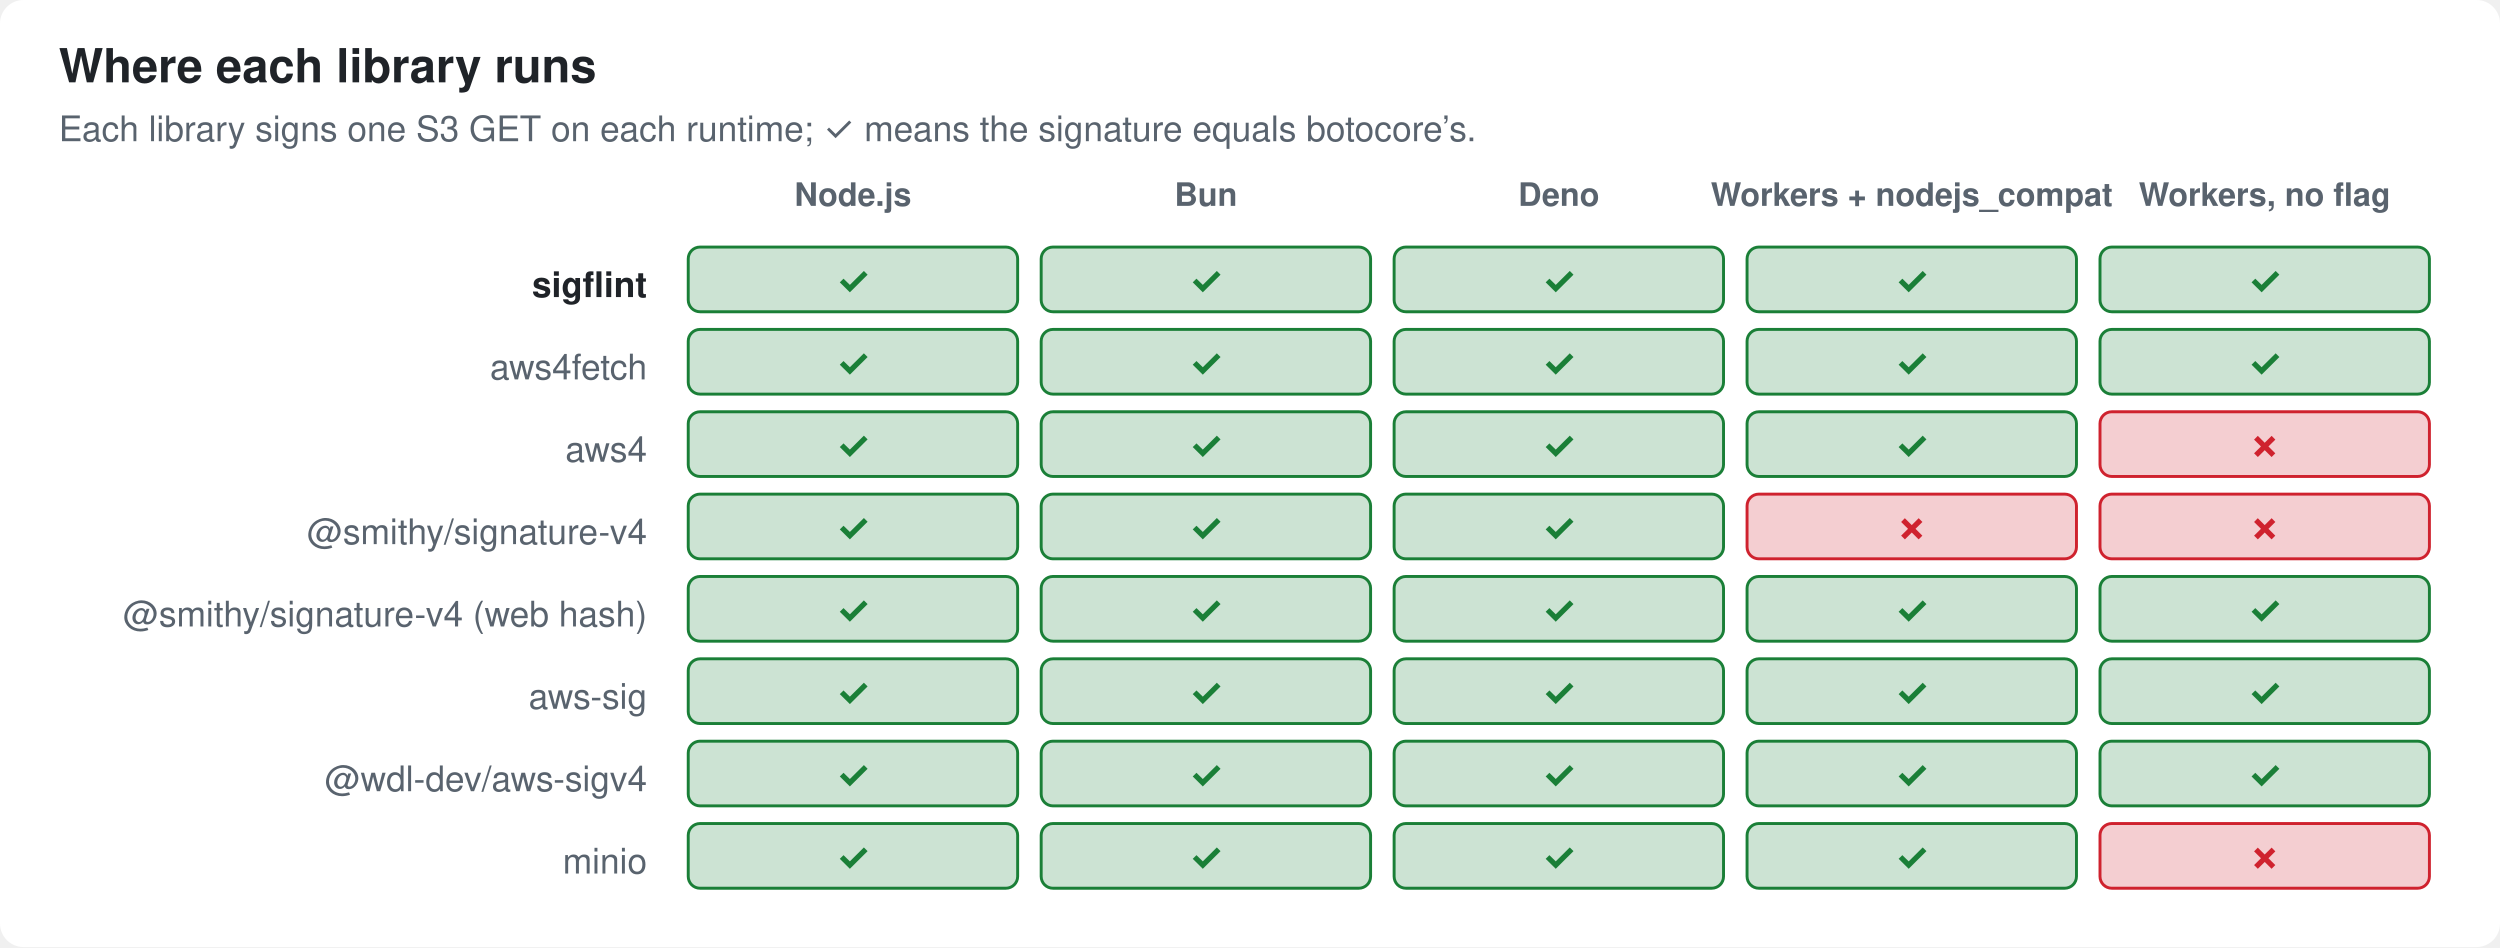
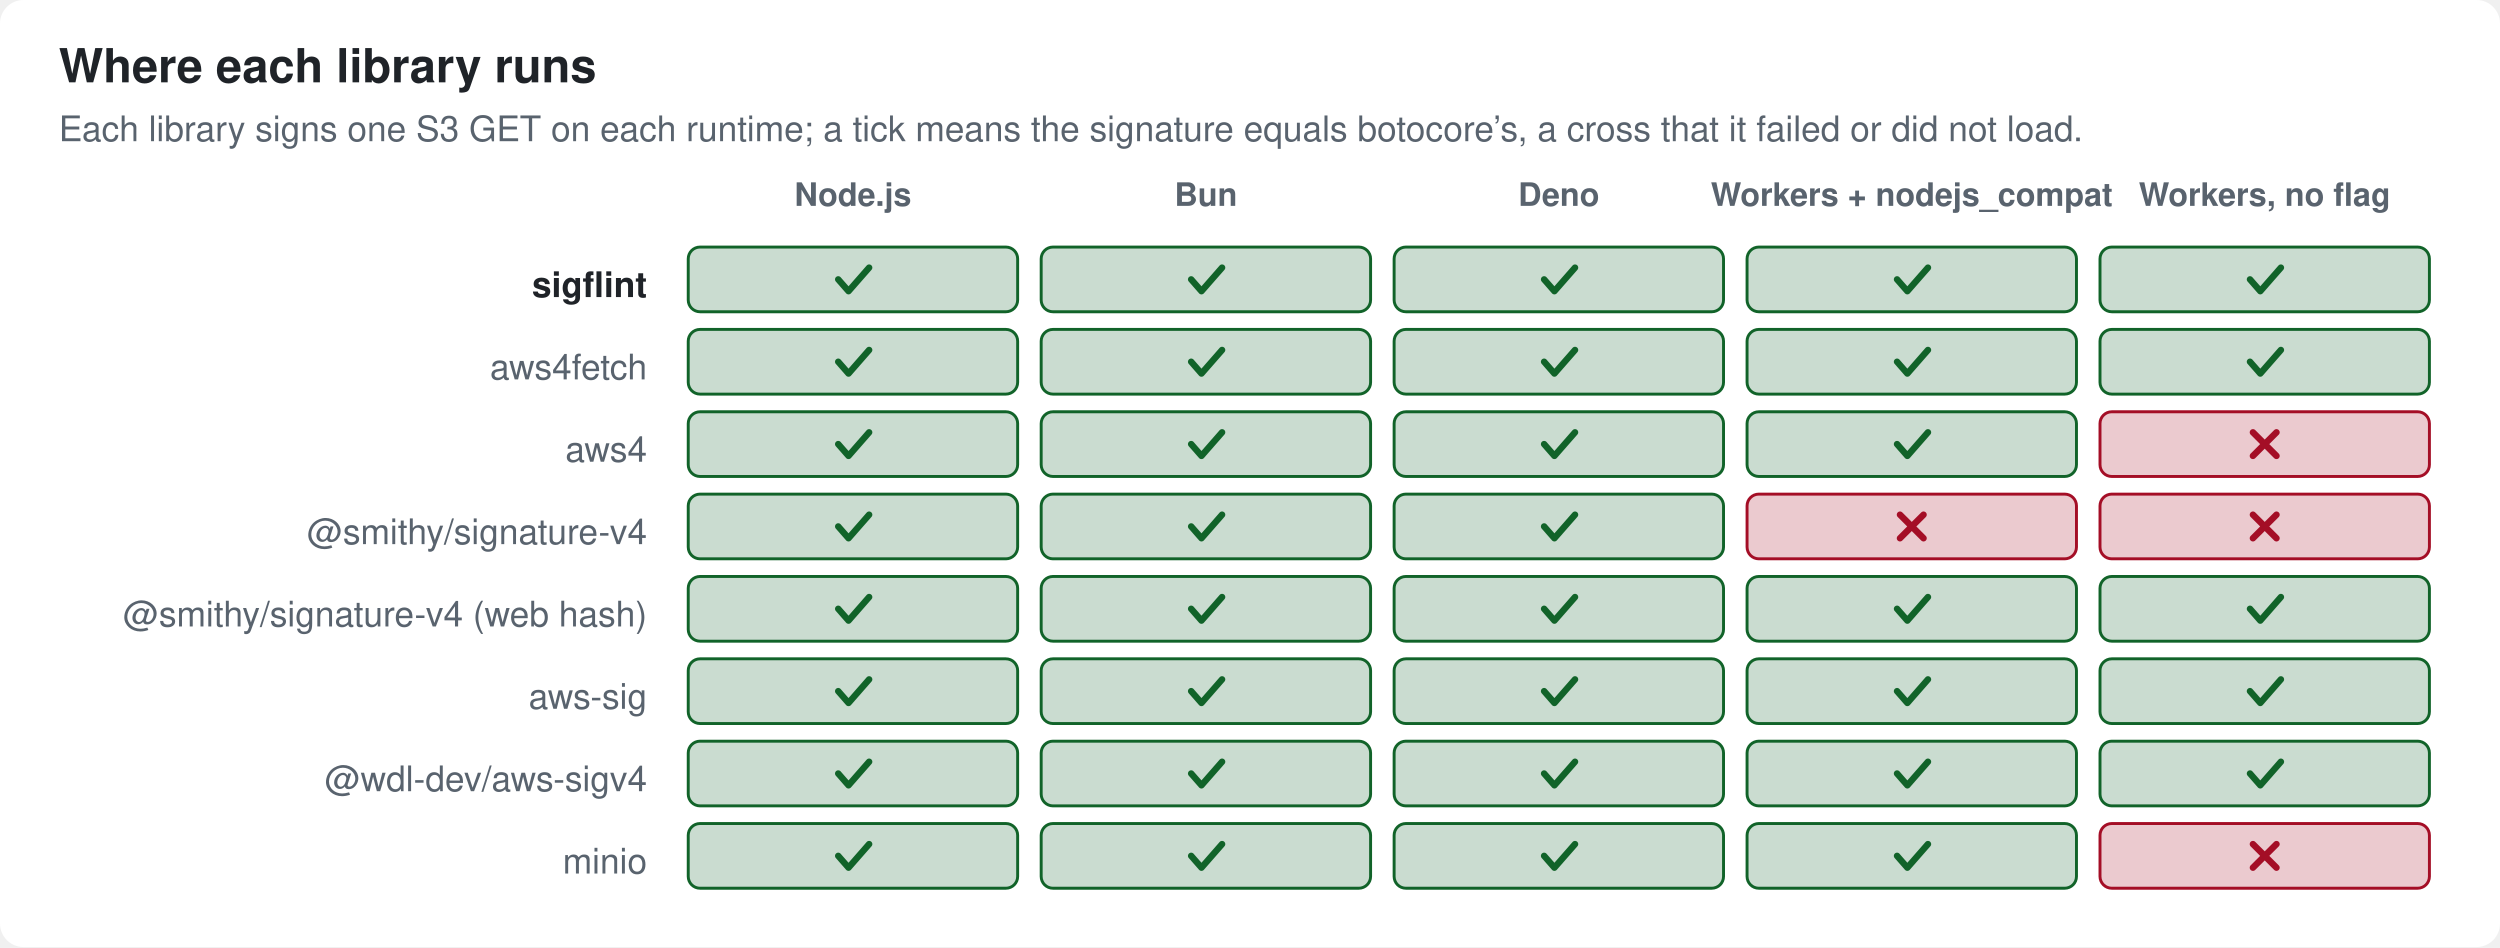
<svg xmlns="http://www.w3.org/2000/svg" width="850" height="322" viewBox="0 0 850 322" role="img" aria-labelledby="t d" font-family="-apple-system,BlinkMacSystemFont,'Segoe UI',Helvetica,Arial,sans-serif">
  <rect width="850" height="322" rx="8" fill="#ffffff" />
  <text x="20" y="28" font-size="16" fill="#1f2328" text-anchor="start" font-weight="600">Where each library runs</text>
-   <text x="20" y="48" font-size="12" fill="#59636e" text-anchor="start" font-weight="400">Each library signs one S3 GET on each runtime; ✓ means the signature equals botocore’s.</text>
+   <text x="20" y="48" font-size="12" fill="#59636e" text-anchor="start" font-weight="400">Each library signs one S3 GET on each runtime; a tick means the signature equals botocore’s, a cross that it failed or did not load.</text>
  <text x="290" y="70" font-size="11" fill="#59636e" text-anchor="middle" font-weight="600">Node.js</text>
  <text x="410" y="70" font-size="11" fill="#59636e" text-anchor="middle" font-weight="600">Bun</text>
  <text x="530" y="70" font-size="11" fill="#59636e" text-anchor="middle" font-weight="600">Deno</text>
  <text x="650" y="70" font-size="11" fill="#59636e" text-anchor="middle" font-weight="600">Workers + nodejs_compat</text>
  <text x="770" y="70" font-size="11" fill="#59636e" text-anchor="middle" font-weight="600">Workers, no flag</text>
  <text x="220" y="101" font-size="12" fill="#1f2328" text-anchor="end" font-weight="700">sigflint</text>
-   <rect x="234" y="84" width="112" height="22" rx="4" fill="#1a7f37" fill-opacity="0.22" stroke="#1a7f37" />
-   <text x="290" y="100" font-size="13" fill="#1a7f37" text-anchor="middle" font-weight="700">✓</text>
-   <rect x="354" y="84" width="112" height="22" rx="4" fill="#1a7f37" fill-opacity="0.22" stroke="#1a7f37" />
-   <text x="410" y="100" font-size="13" fill="#1a7f37" text-anchor="middle" font-weight="700">✓</text>
-   <rect x="474" y="84" width="112" height="22" rx="4" fill="#1a7f37" fill-opacity="0.22" stroke="#1a7f37" />
-   <text x="530" y="100" font-size="13" fill="#1a7f37" text-anchor="middle" font-weight="700">✓</text>
-   <rect x="594" y="84" width="112" height="22" rx="4" fill="#1a7f37" fill-opacity="0.22" stroke="#1a7f37" />
-   <text x="650" y="100" font-size="13" fill="#1a7f37" text-anchor="middle" font-weight="700">✓</text>
-   <rect x="714" y="84" width="112" height="22" rx="4" fill="#1a7f37" fill-opacity="0.22" stroke="#1a7f37" />
-   <text x="770" y="100" font-size="13" fill="#1a7f37" text-anchor="middle" font-weight="700">✓</text>
+   <rect x="234" y="84" width="112" height="22" rx="4" fill="#116329" fill-opacity="0.22" stroke="#116329" />
+   <path d="M285 95L288.5 99L295.5 91" fill="none" stroke="#116329" stroke-width="2.2" stroke-linecap="round" stroke-linejoin="round" />
+   <rect x="354" y="84" width="112" height="22" rx="4" fill="#116329" fill-opacity="0.22" stroke="#116329" />
+   <path d="M405 95L408.5 99L415.5 91" fill="none" stroke="#116329" stroke-width="2.2" stroke-linecap="round" stroke-linejoin="round" />
+   <rect x="474" y="84" width="112" height="22" rx="4" fill="#116329" fill-opacity="0.22" stroke="#116329" />
+   <path d="M525 95L528.5 99L535.5 91" fill="none" stroke="#116329" stroke-width="2.2" stroke-linecap="round" stroke-linejoin="round" />
+   <rect x="594" y="84" width="112" height="22" rx="4" fill="#116329" fill-opacity="0.22" stroke="#116329" />
+   <path d="M645 95L648.5 99L655.5 91" fill="none" stroke="#116329" stroke-width="2.2" stroke-linecap="round" stroke-linejoin="round" />
+   <rect x="714" y="84" width="112" height="22" rx="4" fill="#116329" fill-opacity="0.22" stroke="#116329" />
+   <path d="M765 95L768.5 99L775.5 91" fill="none" stroke="#116329" stroke-width="2.2" stroke-linecap="round" stroke-linejoin="round" />
  <text x="220" y="129" font-size="12" fill="#59636e" text-anchor="end" font-weight="400">aws4fetch</text>
-   <rect x="234" y="112" width="112" height="22" rx="4" fill="#1a7f37" fill-opacity="0.22" stroke="#1a7f37" />
-   <text x="290" y="128" font-size="13" fill="#1a7f37" text-anchor="middle" font-weight="700">✓</text>
-   <rect x="354" y="112" width="112" height="22" rx="4" fill="#1a7f37" fill-opacity="0.22" stroke="#1a7f37" />
-   <text x="410" y="128" font-size="13" fill="#1a7f37" text-anchor="middle" font-weight="700">✓</text>
-   <rect x="474" y="112" width="112" height="22" rx="4" fill="#1a7f37" fill-opacity="0.22" stroke="#1a7f37" />
-   <text x="530" y="128" font-size="13" fill="#1a7f37" text-anchor="middle" font-weight="700">✓</text>
-   <rect x="594" y="112" width="112" height="22" rx="4" fill="#1a7f37" fill-opacity="0.22" stroke="#1a7f37" />
-   <text x="650" y="128" font-size="13" fill="#1a7f37" text-anchor="middle" font-weight="700">✓</text>
-   <rect x="714" y="112" width="112" height="22" rx="4" fill="#1a7f37" fill-opacity="0.22" stroke="#1a7f37" />
-   <text x="770" y="128" font-size="13" fill="#1a7f37" text-anchor="middle" font-weight="700">✓</text>
+   <rect x="234" y="112" width="112" height="22" rx="4" fill="#116329" fill-opacity="0.22" stroke="#116329" />
+   <path d="M285 123L288.5 127L295.5 119" fill="none" stroke="#116329" stroke-width="2.2" stroke-linecap="round" stroke-linejoin="round" />
+   <rect x="354" y="112" width="112" height="22" rx="4" fill="#116329" fill-opacity="0.22" stroke="#116329" />
+   <path d="M405 123L408.5 127L415.5 119" fill="none" stroke="#116329" stroke-width="2.2" stroke-linecap="round" stroke-linejoin="round" />
+   <rect x="474" y="112" width="112" height="22" rx="4" fill="#116329" fill-opacity="0.22" stroke="#116329" />
+   <path d="M525 123L528.5 127L535.5 119" fill="none" stroke="#116329" stroke-width="2.2" stroke-linecap="round" stroke-linejoin="round" />
+   <rect x="594" y="112" width="112" height="22" rx="4" fill="#116329" fill-opacity="0.22" stroke="#116329" />
+   <path d="M645 123L648.5 127L655.5 119" fill="none" stroke="#116329" stroke-width="2.2" stroke-linecap="round" stroke-linejoin="round" />
+   <rect x="714" y="112" width="112" height="22" rx="4" fill="#116329" fill-opacity="0.22" stroke="#116329" />
+   <path d="M765 123L768.5 127L775.5 119" fill="none" stroke="#116329" stroke-width="2.2" stroke-linecap="round" stroke-linejoin="round" />
  <text x="220" y="157" font-size="12" fill="#59636e" text-anchor="end" font-weight="400">aws4</text>
-   <rect x="234" y="140" width="112" height="22" rx="4" fill="#1a7f37" fill-opacity="0.22" stroke="#1a7f37" />
-   <text x="290" y="156" font-size="13" fill="#1a7f37" text-anchor="middle" font-weight="700">✓</text>
-   <rect x="354" y="140" width="112" height="22" rx="4" fill="#1a7f37" fill-opacity="0.22" stroke="#1a7f37" />
-   <text x="410" y="156" font-size="13" fill="#1a7f37" text-anchor="middle" font-weight="700">✓</text>
-   <rect x="474" y="140" width="112" height="22" rx="4" fill="#1a7f37" fill-opacity="0.22" stroke="#1a7f37" />
-   <text x="530" y="156" font-size="13" fill="#1a7f37" text-anchor="middle" font-weight="700">✓</text>
-   <rect x="594" y="140" width="112" height="22" rx="4" fill="#1a7f37" fill-opacity="0.22" stroke="#1a7f37" />
-   <text x="650" y="156" font-size="13" fill="#1a7f37" text-anchor="middle" font-weight="700">✓</text>
-   <rect x="714" y="140" width="112" height="22" rx="4" fill="#cf222e" fill-opacity="0.22" stroke="#cf222e" />
-   <text x="770" y="156" font-size="13" fill="#cf222e" text-anchor="middle" font-weight="700">✗</text>
+   <rect x="234" y="140" width="112" height="22" rx="4" fill="#116329" fill-opacity="0.22" stroke="#116329" />
+   <path d="M285 151L288.5 155L295.5 147" fill="none" stroke="#116329" stroke-width="2.2" stroke-linecap="round" stroke-linejoin="round" />
+   <rect x="354" y="140" width="112" height="22" rx="4" fill="#116329" fill-opacity="0.22" stroke="#116329" />
+   <path d="M405 151L408.5 155L415.5 147" fill="none" stroke="#116329" stroke-width="2.2" stroke-linecap="round" stroke-linejoin="round" />
+   <rect x="474" y="140" width="112" height="22" rx="4" fill="#116329" fill-opacity="0.22" stroke="#116329" />
+   <path d="M525 151L528.5 155L535.5 147" fill="none" stroke="#116329" stroke-width="2.2" stroke-linecap="round" stroke-linejoin="round" />
+   <rect x="594" y="140" width="112" height="22" rx="4" fill="#116329" fill-opacity="0.22" stroke="#116329" />
+   <path d="M645 151L648.5 155L655.5 147" fill="none" stroke="#116329" stroke-width="2.2" stroke-linecap="round" stroke-linejoin="round" />
+   <rect x="714" y="140" width="112" height="22" rx="4" fill="#a40e26" fill-opacity="0.22" stroke="#a40e26" />
+   <path d="M766 147L774 155M774 147L766 155" fill="none" stroke="#a40e26" stroke-width="2.2" stroke-linecap="round" stroke-linejoin="round" />
  <text x="220" y="185" font-size="12" fill="#59636e" text-anchor="end" font-weight="400">@smithy/signature-v4</text>
-   <rect x="234" y="168" width="112" height="22" rx="4" fill="#1a7f37" fill-opacity="0.22" stroke="#1a7f37" />
-   <text x="290" y="184" font-size="13" fill="#1a7f37" text-anchor="middle" font-weight="700">✓</text>
-   <rect x="354" y="168" width="112" height="22" rx="4" fill="#1a7f37" fill-opacity="0.22" stroke="#1a7f37" />
-   <text x="410" y="184" font-size="13" fill="#1a7f37" text-anchor="middle" font-weight="700">✓</text>
-   <rect x="474" y="168" width="112" height="22" rx="4" fill="#1a7f37" fill-opacity="0.22" stroke="#1a7f37" />
-   <text x="530" y="184" font-size="13" fill="#1a7f37" text-anchor="middle" font-weight="700">✓</text>
-   <rect x="594" y="168" width="112" height="22" rx="4" fill="#cf222e" fill-opacity="0.22" stroke="#cf222e" />
-   <text x="650" y="184" font-size="13" fill="#cf222e" text-anchor="middle" font-weight="700">✗</text>
-   <rect x="714" y="168" width="112" height="22" rx="4" fill="#cf222e" fill-opacity="0.22" stroke="#cf222e" />
-   <text x="770" y="184" font-size="13" fill="#cf222e" text-anchor="middle" font-weight="700">✗</text>
+   <rect x="234" y="168" width="112" height="22" rx="4" fill="#116329" fill-opacity="0.22" stroke="#116329" />
+   <path d="M285 179L288.5 183L295.5 175" fill="none" stroke="#116329" stroke-width="2.2" stroke-linecap="round" stroke-linejoin="round" />
+   <rect x="354" y="168" width="112" height="22" rx="4" fill="#116329" fill-opacity="0.22" stroke="#116329" />
+   <path d="M405 179L408.5 183L415.5 175" fill="none" stroke="#116329" stroke-width="2.2" stroke-linecap="round" stroke-linejoin="round" />
+   <rect x="474" y="168" width="112" height="22" rx="4" fill="#116329" fill-opacity="0.22" stroke="#116329" />
+   <path d="M525 179L528.5 183L535.5 175" fill="none" stroke="#116329" stroke-width="2.2" stroke-linecap="round" stroke-linejoin="round" />
+   <rect x="594" y="168" width="112" height="22" rx="4" fill="#a40e26" fill-opacity="0.22" stroke="#a40e26" />
+   <path d="M646 175L654 183M654 175L646 183" fill="none" stroke="#a40e26" stroke-width="2.2" stroke-linecap="round" stroke-linejoin="round" />
+   <rect x="714" y="168" width="112" height="22" rx="4" fill="#a40e26" fill-opacity="0.22" stroke="#a40e26" />
+   <path d="M766 175L774 183M774 175L766 183" fill="none" stroke="#a40e26" stroke-width="2.2" stroke-linecap="round" stroke-linejoin="round" />
  <text x="220" y="213" font-size="12" fill="#59636e" text-anchor="end" font-weight="400">@smithy/signature-v4 (web hash)</text>
-   <rect x="234" y="196" width="112" height="22" rx="4" fill="#1a7f37" fill-opacity="0.22" stroke="#1a7f37" />
-   <text x="290" y="212" font-size="13" fill="#1a7f37" text-anchor="middle" font-weight="700">✓</text>
-   <rect x="354" y="196" width="112" height="22" rx="4" fill="#1a7f37" fill-opacity="0.22" stroke="#1a7f37" />
-   <text x="410" y="212" font-size="13" fill="#1a7f37" text-anchor="middle" font-weight="700">✓</text>
-   <rect x="474" y="196" width="112" height="22" rx="4" fill="#1a7f37" fill-opacity="0.22" stroke="#1a7f37" />
-   <text x="530" y="212" font-size="13" fill="#1a7f37" text-anchor="middle" font-weight="700">✓</text>
-   <rect x="594" y="196" width="112" height="22" rx="4" fill="#1a7f37" fill-opacity="0.22" stroke="#1a7f37" />
-   <text x="650" y="212" font-size="13" fill="#1a7f37" text-anchor="middle" font-weight="700">✓</text>
-   <rect x="714" y="196" width="112" height="22" rx="4" fill="#1a7f37" fill-opacity="0.22" stroke="#1a7f37" />
-   <text x="770" y="212" font-size="13" fill="#1a7f37" text-anchor="middle" font-weight="700">✓</text>
+   <rect x="234" y="196" width="112" height="22" rx="4" fill="#116329" fill-opacity="0.22" stroke="#116329" />
+   <path d="M285 207L288.5 211L295.5 203" fill="none" stroke="#116329" stroke-width="2.2" stroke-linecap="round" stroke-linejoin="round" />
+   <rect x="354" y="196" width="112" height="22" rx="4" fill="#116329" fill-opacity="0.22" stroke="#116329" />
+   <path d="M405 207L408.5 211L415.5 203" fill="none" stroke="#116329" stroke-width="2.2" stroke-linecap="round" stroke-linejoin="round" />
+   <rect x="474" y="196" width="112" height="22" rx="4" fill="#116329" fill-opacity="0.22" stroke="#116329" />
+   <path d="M525 207L528.5 211L535.5 203" fill="none" stroke="#116329" stroke-width="2.2" stroke-linecap="round" stroke-linejoin="round" />
+   <rect x="594" y="196" width="112" height="22" rx="4" fill="#116329" fill-opacity="0.22" stroke="#116329" />
+   <path d="M645 207L648.5 211L655.5 203" fill="none" stroke="#116329" stroke-width="2.2" stroke-linecap="round" stroke-linejoin="round" />
+   <rect x="714" y="196" width="112" height="22" rx="4" fill="#116329" fill-opacity="0.22" stroke="#116329" />
+   <path d="M765 207L768.5 211L775.5 203" fill="none" stroke="#116329" stroke-width="2.2" stroke-linecap="round" stroke-linejoin="round" />
  <text x="220" y="241" font-size="12" fill="#59636e" text-anchor="end" font-weight="400">aws-sig</text>
-   <rect x="234" y="224" width="112" height="22" rx="4" fill="#1a7f37" fill-opacity="0.22" stroke="#1a7f37" />
-   <text x="290" y="240" font-size="13" fill="#1a7f37" text-anchor="middle" font-weight="700">✓</text>
-   <rect x="354" y="224" width="112" height="22" rx="4" fill="#1a7f37" fill-opacity="0.22" stroke="#1a7f37" />
-   <text x="410" y="240" font-size="13" fill="#1a7f37" text-anchor="middle" font-weight="700">✓</text>
-   <rect x="474" y="224" width="112" height="22" rx="4" fill="#1a7f37" fill-opacity="0.22" stroke="#1a7f37" />
-   <text x="530" y="240" font-size="13" fill="#1a7f37" text-anchor="middle" font-weight="700">✓</text>
-   <rect x="594" y="224" width="112" height="22" rx="4" fill="#1a7f37" fill-opacity="0.22" stroke="#1a7f37" />
-   <text x="650" y="240" font-size="13" fill="#1a7f37" text-anchor="middle" font-weight="700">✓</text>
-   <rect x="714" y="224" width="112" height="22" rx="4" fill="#1a7f37" fill-opacity="0.22" stroke="#1a7f37" />
-   <text x="770" y="240" font-size="13" fill="#1a7f37" text-anchor="middle" font-weight="700">✓</text>
+   <rect x="234" y="224" width="112" height="22" rx="4" fill="#116329" fill-opacity="0.22" stroke="#116329" />
+   <path d="M285 235L288.5 239L295.5 231" fill="none" stroke="#116329" stroke-width="2.2" stroke-linecap="round" stroke-linejoin="round" />
+   <rect x="354" y="224" width="112" height="22" rx="4" fill="#116329" fill-opacity="0.22" stroke="#116329" />
+   <path d="M405 235L408.5 239L415.5 231" fill="none" stroke="#116329" stroke-width="2.2" stroke-linecap="round" stroke-linejoin="round" />
+   <rect x="474" y="224" width="112" height="22" rx="4" fill="#116329" fill-opacity="0.22" stroke="#116329" />
+   <path d="M525 235L528.5 239L535.5 231" fill="none" stroke="#116329" stroke-width="2.2" stroke-linecap="round" stroke-linejoin="round" />
+   <rect x="594" y="224" width="112" height="22" rx="4" fill="#116329" fill-opacity="0.22" stroke="#116329" />
+   <path d="M645 235L648.5 239L655.5 231" fill="none" stroke="#116329" stroke-width="2.2" stroke-linecap="round" stroke-linejoin="round" />
+   <rect x="714" y="224" width="112" height="22" rx="4" fill="#116329" fill-opacity="0.22" stroke="#116329" />
+   <path d="M765 235L768.5 239L775.5 231" fill="none" stroke="#116329" stroke-width="2.2" stroke-linecap="round" stroke-linejoin="round" />
  <text x="220" y="269" font-size="12" fill="#59636e" text-anchor="end" font-weight="400">@wdl-dev/aws-sigv4</text>
-   <rect x="234" y="252" width="112" height="22" rx="4" fill="#1a7f37" fill-opacity="0.22" stroke="#1a7f37" />
-   <text x="290" y="268" font-size="13" fill="#1a7f37" text-anchor="middle" font-weight="700">✓</text>
-   <rect x="354" y="252" width="112" height="22" rx="4" fill="#1a7f37" fill-opacity="0.22" stroke="#1a7f37" />
-   <text x="410" y="268" font-size="13" fill="#1a7f37" text-anchor="middle" font-weight="700">✓</text>
-   <rect x="474" y="252" width="112" height="22" rx="4" fill="#1a7f37" fill-opacity="0.22" stroke="#1a7f37" />
-   <text x="530" y="268" font-size="13" fill="#1a7f37" text-anchor="middle" font-weight="700">✓</text>
-   <rect x="594" y="252" width="112" height="22" rx="4" fill="#1a7f37" fill-opacity="0.22" stroke="#1a7f37" />
-   <text x="650" y="268" font-size="13" fill="#1a7f37" text-anchor="middle" font-weight="700">✓</text>
-   <rect x="714" y="252" width="112" height="22" rx="4" fill="#1a7f37" fill-opacity="0.22" stroke="#1a7f37" />
-   <text x="770" y="268" font-size="13" fill="#1a7f37" text-anchor="middle" font-weight="700">✓</text>
+   <rect x="234" y="252" width="112" height="22" rx="4" fill="#116329" fill-opacity="0.22" stroke="#116329" />
+   <path d="M285 263L288.5 267L295.5 259" fill="none" stroke="#116329" stroke-width="2.2" stroke-linecap="round" stroke-linejoin="round" />
+   <rect x="354" y="252" width="112" height="22" rx="4" fill="#116329" fill-opacity="0.22" stroke="#116329" />
+   <path d="M405 263L408.5 267L415.5 259" fill="none" stroke="#116329" stroke-width="2.2" stroke-linecap="round" stroke-linejoin="round" />
+   <rect x="474" y="252" width="112" height="22" rx="4" fill="#116329" fill-opacity="0.22" stroke="#116329" />
+   <path d="M525 263L528.5 267L535.5 259" fill="none" stroke="#116329" stroke-width="2.2" stroke-linecap="round" stroke-linejoin="round" />
+   <rect x="594" y="252" width="112" height="22" rx="4" fill="#116329" fill-opacity="0.22" stroke="#116329" />
+   <path d="M645 263L648.5 267L655.5 259" fill="none" stroke="#116329" stroke-width="2.2" stroke-linecap="round" stroke-linejoin="round" />
+   <rect x="714" y="252" width="112" height="22" rx="4" fill="#116329" fill-opacity="0.22" stroke="#116329" />
+   <path d="M765 263L768.5 267L775.5 259" fill="none" stroke="#116329" stroke-width="2.2" stroke-linecap="round" stroke-linejoin="round" />
  <text x="220" y="297" font-size="12" fill="#59636e" text-anchor="end" font-weight="400">minio</text>
-   <rect x="234" y="280" width="112" height="22" rx="4" fill="#1a7f37" fill-opacity="0.22" stroke="#1a7f37" />
-   <text x="290" y="296" font-size="13" fill="#1a7f37" text-anchor="middle" font-weight="700">✓</text>
-   <rect x="354" y="280" width="112" height="22" rx="4" fill="#1a7f37" fill-opacity="0.22" stroke="#1a7f37" />
-   <text x="410" y="296" font-size="13" fill="#1a7f37" text-anchor="middle" font-weight="700">✓</text>
-   <rect x="474" y="280" width="112" height="22" rx="4" fill="#1a7f37" fill-opacity="0.22" stroke="#1a7f37" />
-   <text x="530" y="296" font-size="13" fill="#1a7f37" text-anchor="middle" font-weight="700">✓</text>
-   <rect x="594" y="280" width="112" height="22" rx="4" fill="#1a7f37" fill-opacity="0.22" stroke="#1a7f37" />
-   <text x="650" y="296" font-size="13" fill="#1a7f37" text-anchor="middle" font-weight="700">✓</text>
-   <rect x="714" y="280" width="112" height="22" rx="4" fill="#cf222e" fill-opacity="0.22" stroke="#cf222e" />
-   <text x="770" y="296" font-size="13" fill="#cf222e" text-anchor="middle" font-weight="700">✗</text>
+   <rect x="234" y="280" width="112" height="22" rx="4" fill="#116329" fill-opacity="0.22" stroke="#116329" />
+   <path d="M285 291L288.5 295L295.5 287" fill="none" stroke="#116329" stroke-width="2.2" stroke-linecap="round" stroke-linejoin="round" />
+   <rect x="354" y="280" width="112" height="22" rx="4" fill="#116329" fill-opacity="0.22" stroke="#116329" />
+   <path d="M405 291L408.5 295L415.5 287" fill="none" stroke="#116329" stroke-width="2.2" stroke-linecap="round" stroke-linejoin="round" />
+   <rect x="474" y="280" width="112" height="22" rx="4" fill="#116329" fill-opacity="0.22" stroke="#116329" />
+   <path d="M525 291L528.5 295L535.5 287" fill="none" stroke="#116329" stroke-width="2.2" stroke-linecap="round" stroke-linejoin="round" />
+   <rect x="594" y="280" width="112" height="22" rx="4" fill="#116329" fill-opacity="0.22" stroke="#116329" />
+   <path d="M645 291L648.5 295L655.5 287" fill="none" stroke="#116329" stroke-width="2.2" stroke-linecap="round" stroke-linejoin="round" />
+   <rect x="714" y="280" width="112" height="22" rx="4" fill="#a40e26" fill-opacity="0.22" stroke="#a40e26" />
+   <path d="M766 287L774 295M774 287L766 295" fill="none" stroke="#a40e26" stroke-width="2.2" stroke-linecap="round" stroke-linejoin="round" />
</svg>
